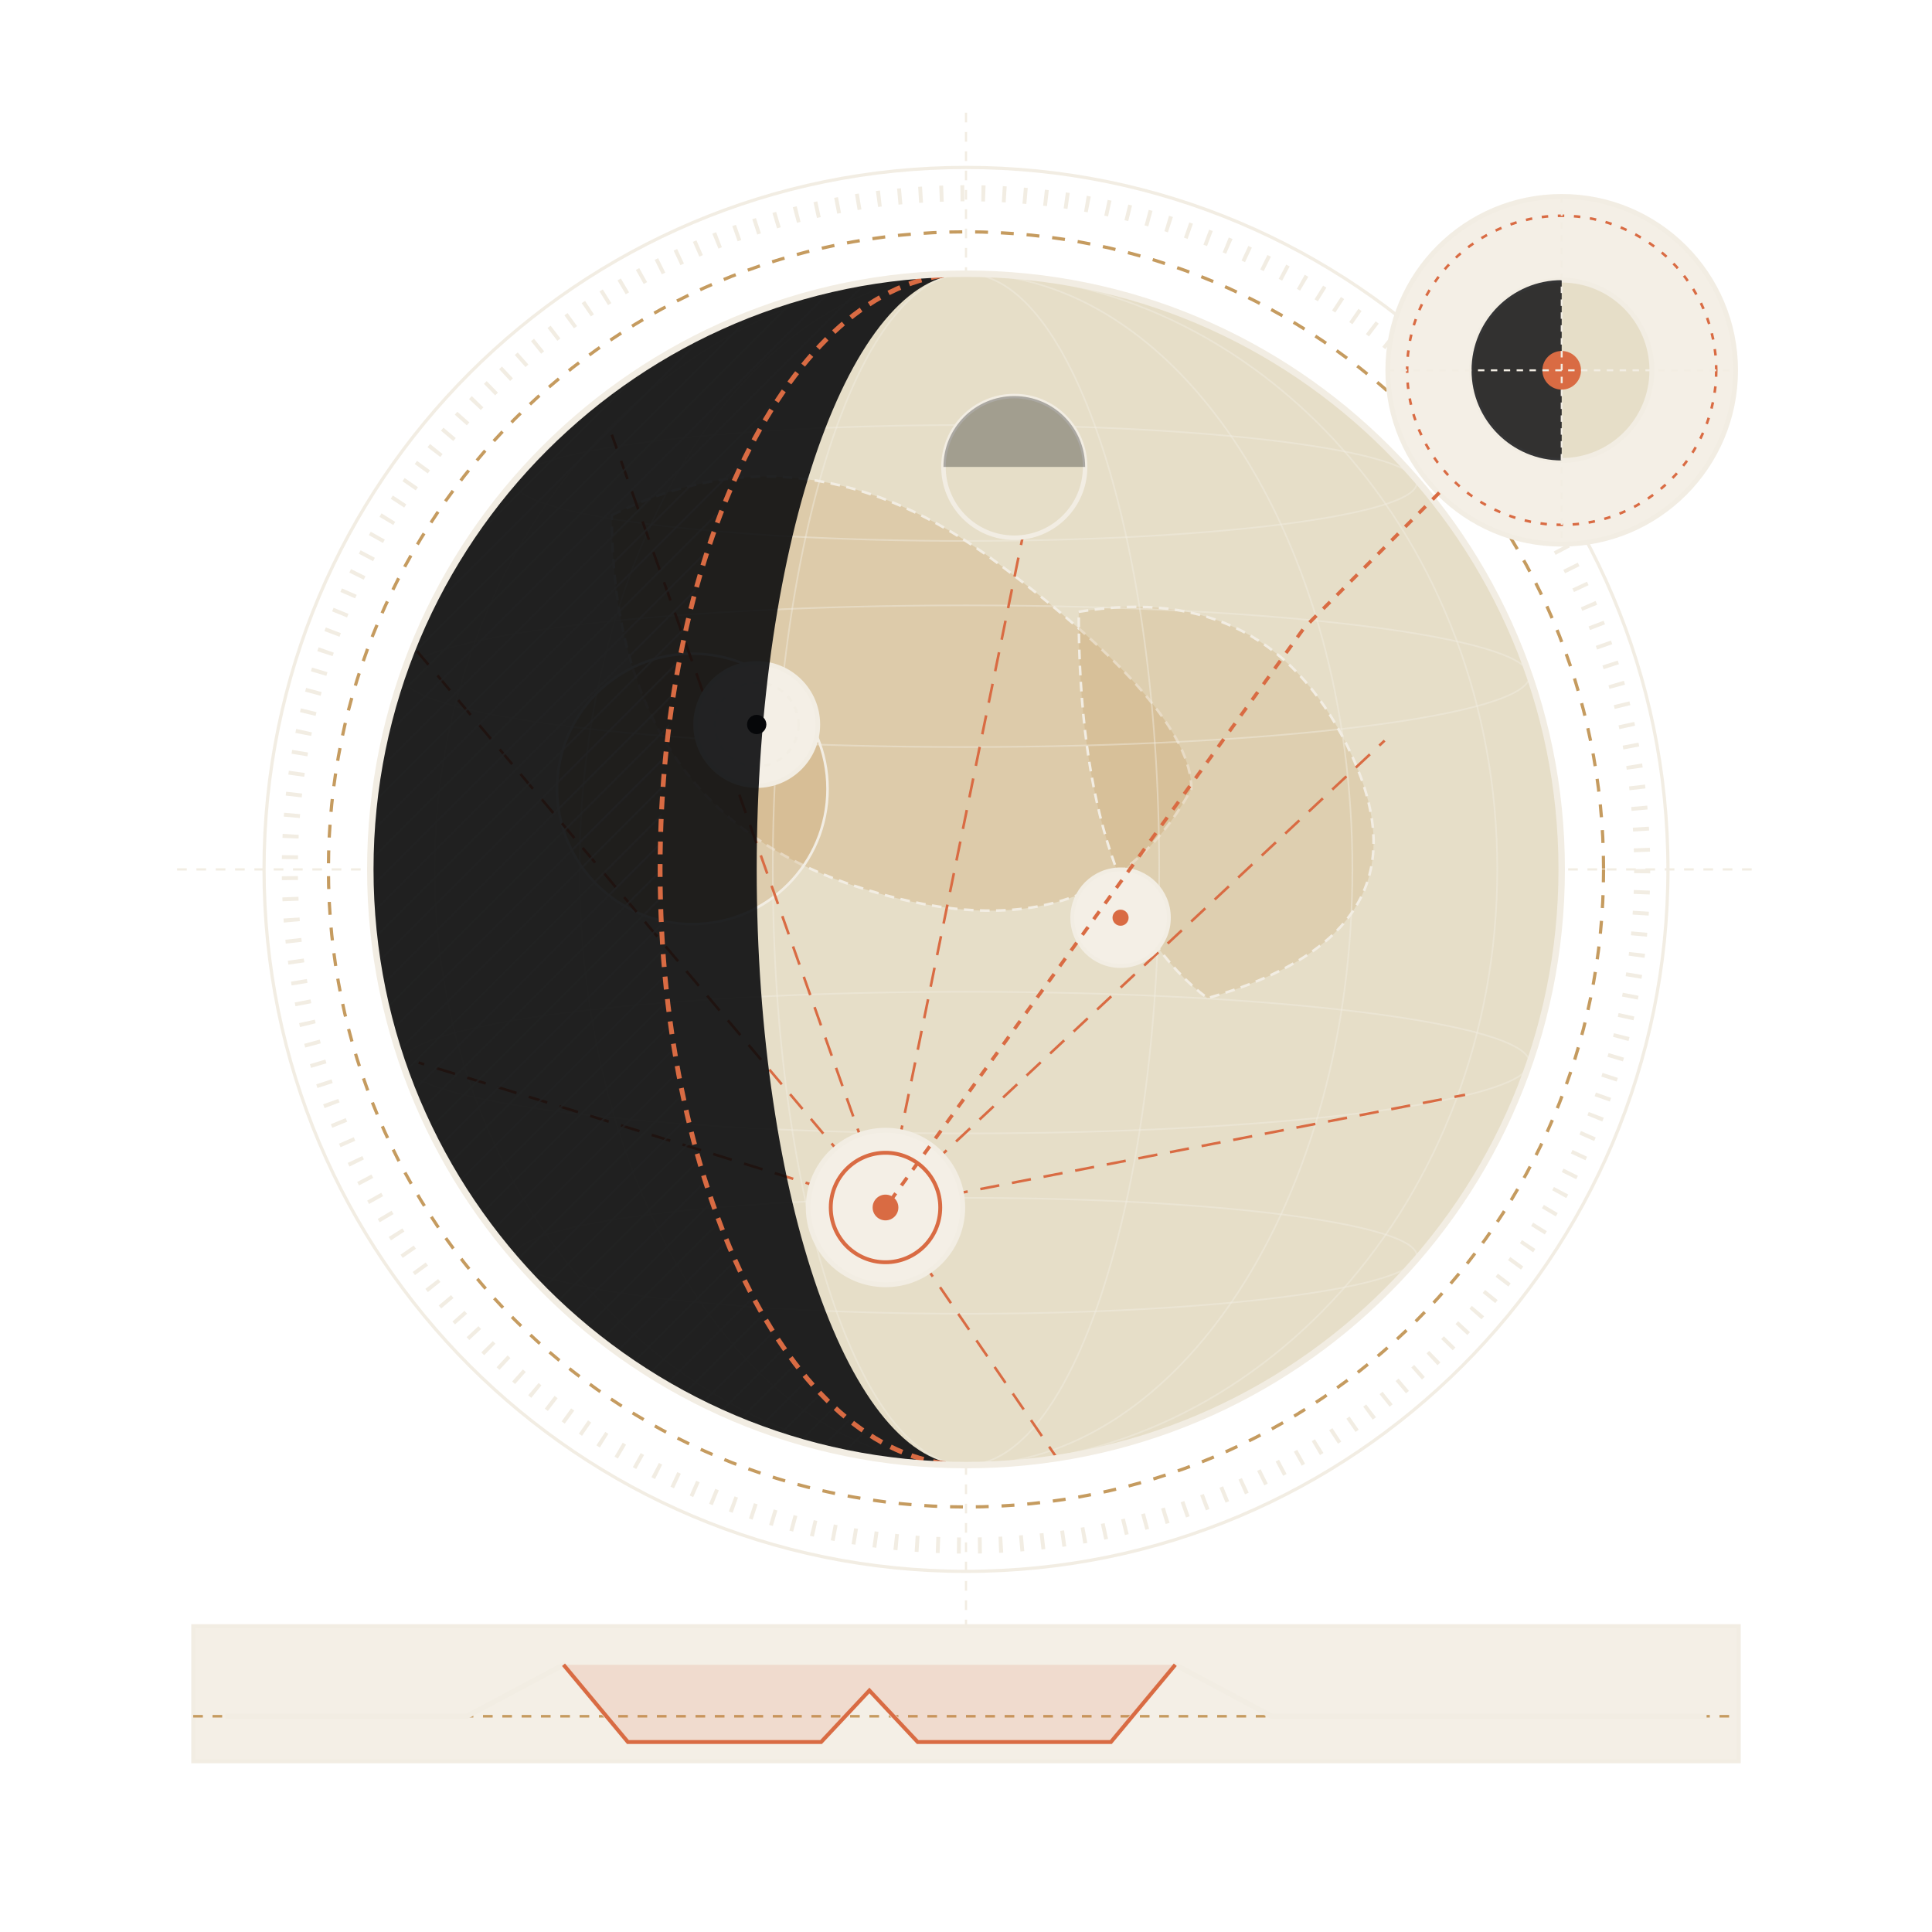
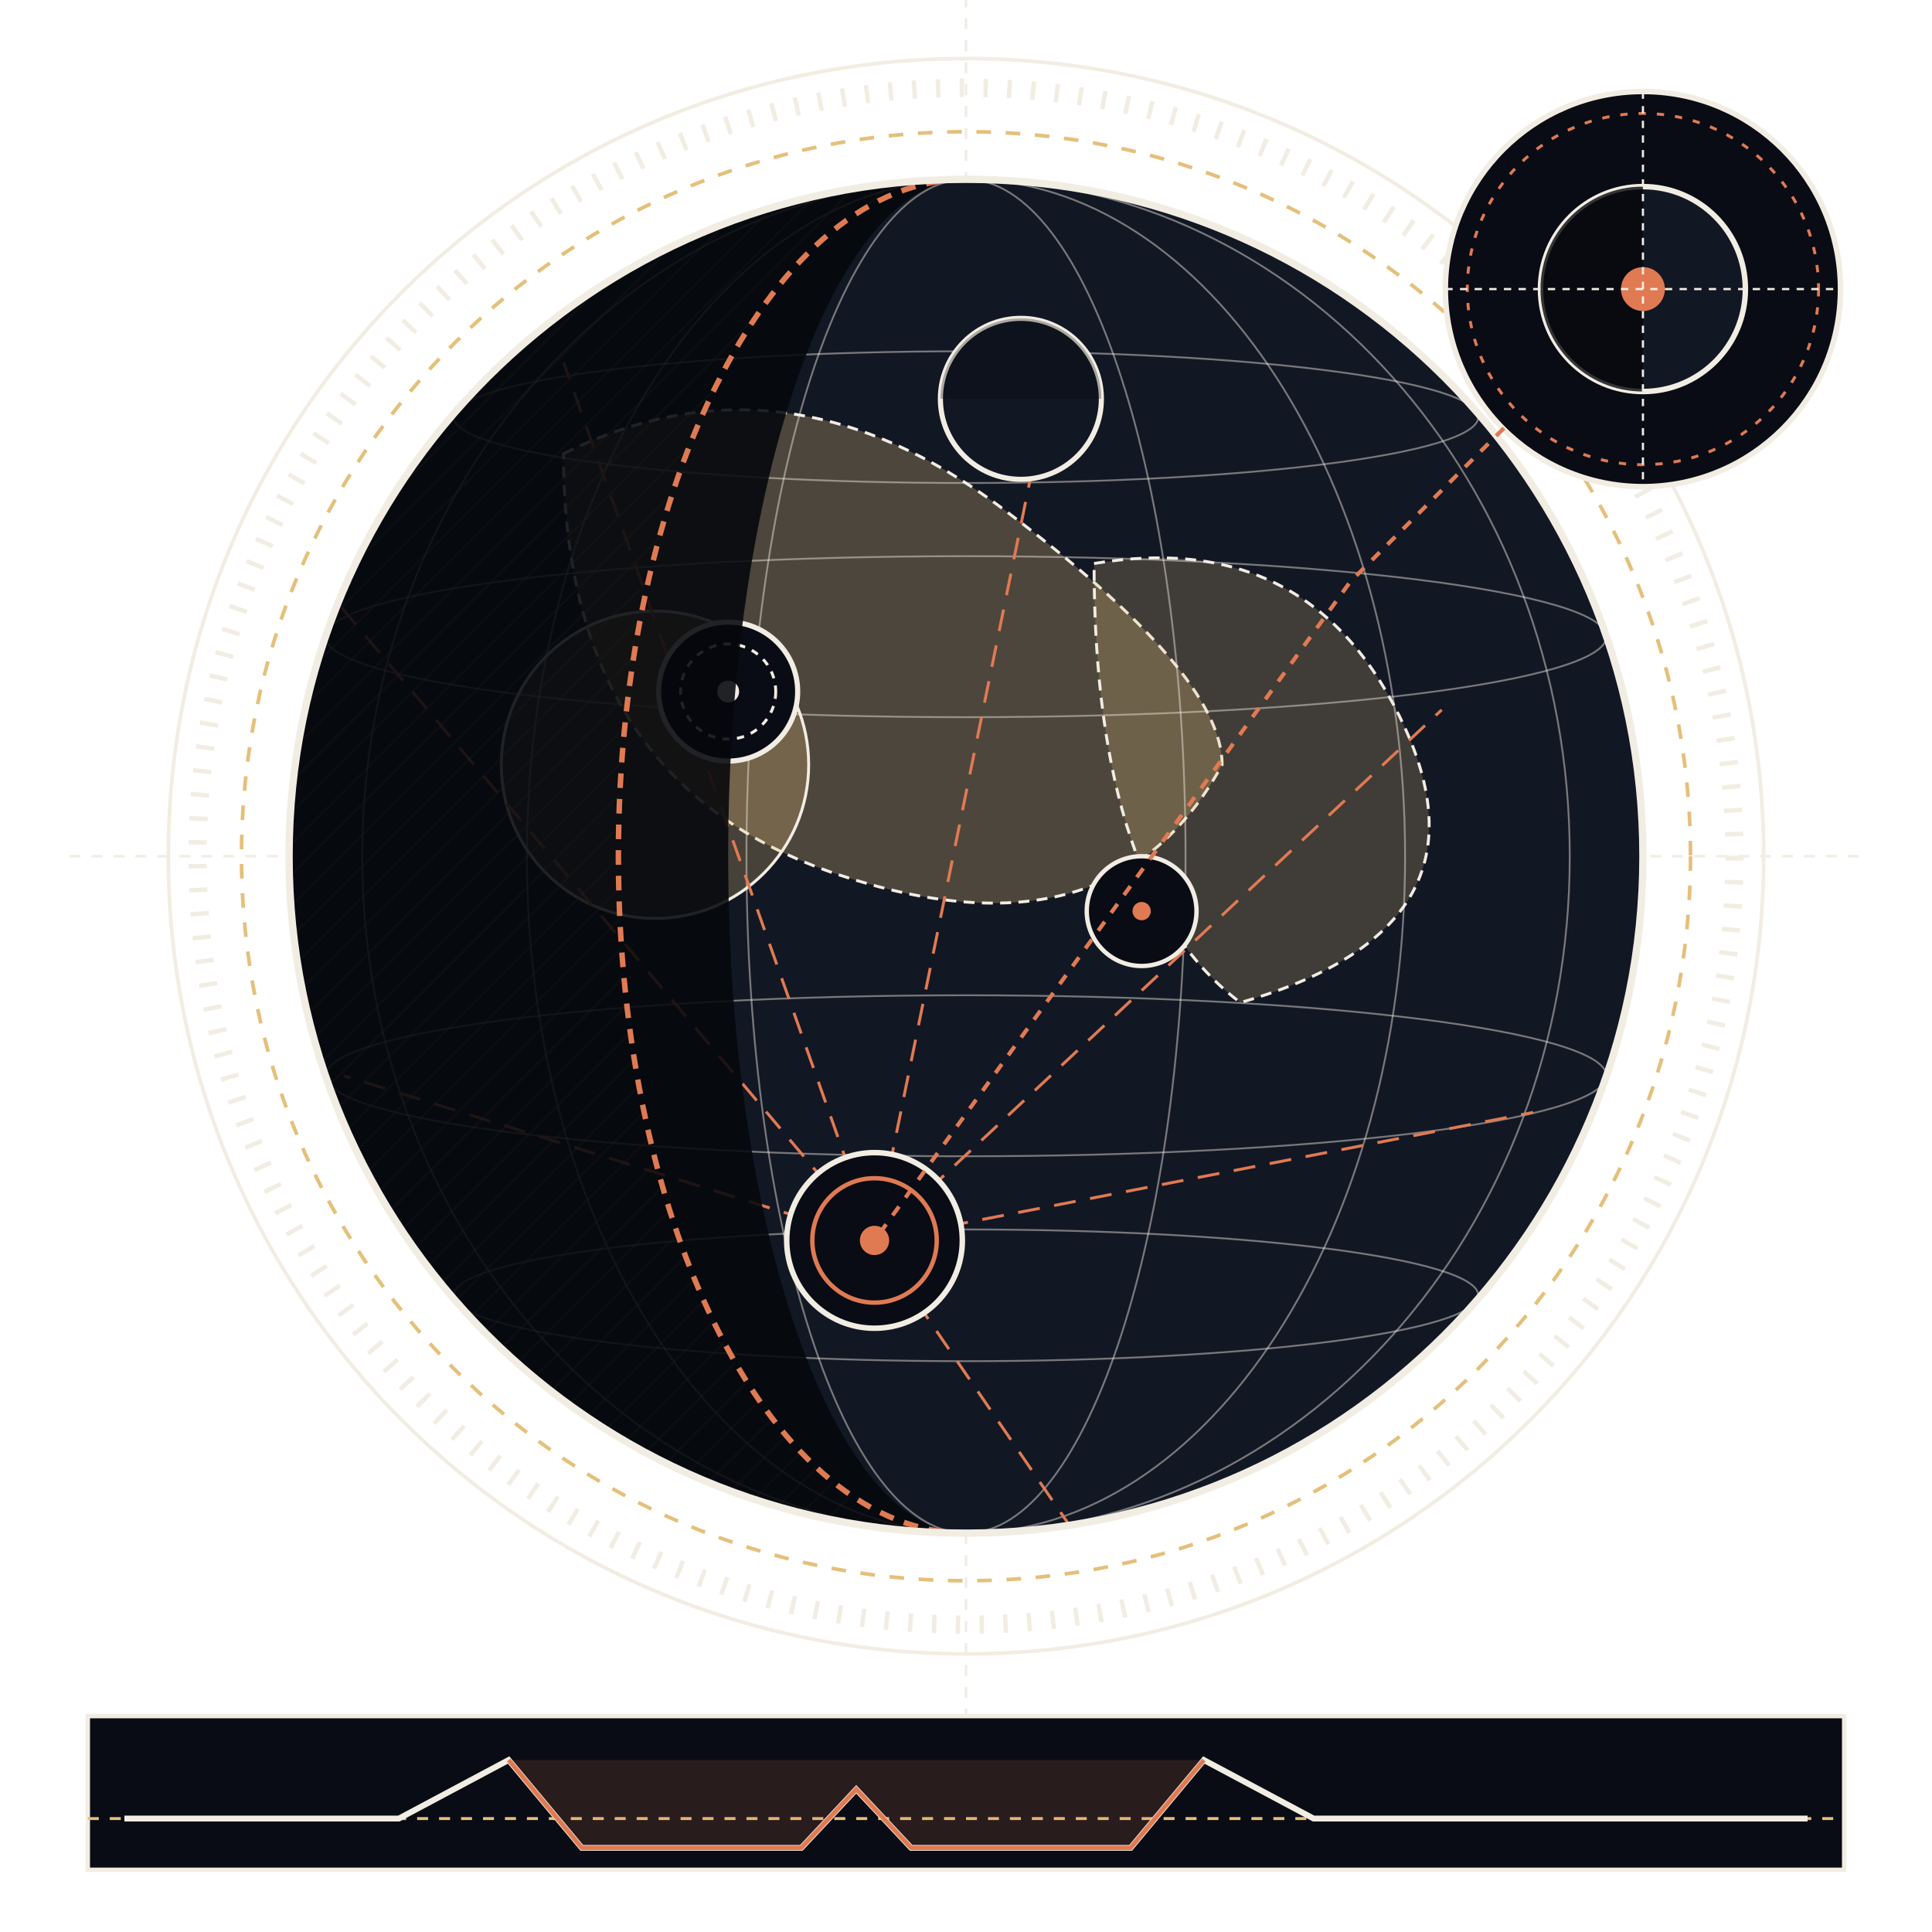
- <svg xmlns="http://www.w3.org/2000/svg" viewBox="0 0 600 600" width="100%" height="100%">
+ <svg xmlns="http://www.w3.org/2000/svg" viewBox="36 36 528 528" width="100%" height="100%">
  <defs>
    <pattern id="lunar-grid" width="25" height="25" patternUnits="userSpaceOnUse">
-       <path d="M 25 0 L 0 0 0 25" fill="none" stroke="#F2EDE3" stroke-width="0.35" stroke-opacity="0.18" />
+       <path d="M 25 0 L 0 0 0 25" fill="none" stroke="rgba(229,192,123,0.34)" stroke-width="0.35" stroke-opacity="0.18" />
    </pattern>
    <pattern id="umbra-hatch" width="6" height="6" patternUnits="userSpaceOnUse" patternTransform="rotate(45)">
-       <line x1="0" y1="0" x2="0" y2="6" stroke="#F2EDE3" stroke-width="1.2" stroke-opacity="0.75" />
+       <line x1="0" y1="0" x2="0" y2="6" stroke="rgba(229,192,123,0.34)" stroke-width="1.2" stroke-opacity="0.75" />
    </pattern>
    <clipPath id="lunar-disk">
      <circle cx="300" cy="270" r="185" />
    </clipPath>
  </defs>
  <g transform="translate(300, 270)" fill="none" stroke="#F2EDE3">
    <circle cx="0" cy="0" r="218" stroke-width="1" />
    <circle cx="0" cy="0" r="210" stroke-width="5" stroke-dasharray="1.2 5.3" />
-     <circle cx="0" cy="0" r="198" stroke="#C59B5F" stroke-width="1" stroke-dasharray="4 4" />
+     <circle cx="0" cy="0" r="198" stroke="#E5C07B" stroke-width="1" stroke-dasharray="4 4" />
    <line x1="-245" y1="0" x2="245" y2="0" stroke-width="0.7" stroke-dasharray="3 3" />
    <line x1="0" y1="-235" x2="0" y2="235" stroke-width="0.7" stroke-dasharray="3 3" />
  </g>
  <g clip-path="url(#lunar-disk)">
-     <circle cx="300" cy="270" r="185" fill="#E6DEC8" />
-     <path d="M 190 160 Q 250 130 310 175 T 370 245 Q 340 300 265 275 T 190 160 Z" fill="#C59B5F" fill-opacity="0.28" stroke="#F2EDE3" stroke-width="0.8" stroke-dasharray="3 2" />
-     <path d="M 335 190 Q 395 180 420 235 T 375 310 Q 335 280 335 190 Z" fill="#C59B5F" fill-opacity="0.22" stroke="#F2EDE3" stroke-width="0.8" stroke-dasharray="3 2" />
-     <circle cx="215" cy="245" r="42" fill="#C59B5F" fill-opacity="0.25" stroke="#F2EDE3" stroke-width="0.8" />
+     <circle cx="300" cy="270" r="185" fill="#121724" />
+     <path d="M 190 160 Q 250 130 310 175 T 370 245 Q 340 300 265 275 T 190 160 Z" fill="#E5C07B" fill-opacity="0.28" stroke="#F2EDE3" stroke-width="0.8" stroke-dasharray="3 2" />
+     <path d="M 335 190 Q 395 180 420 235 T 375 310 Q 335 280 335 190 Z" fill="#E5C07B" fill-opacity="0.22" stroke="#F2EDE3" stroke-width="0.8" stroke-dasharray="3 2" />
+     <circle cx="215" cy="245" r="42" fill="#E5C07B" fill-opacity="0.25" stroke="#F2EDE3" stroke-width="0.8" />
    <g transform="translate(300, 270)" fill="none" stroke="#F2EDE3" stroke-width="0.5" stroke-opacity="0.45">
      <ellipse cx="0" cy="0" rx="60" ry="185" />
      <ellipse cx="0" cy="0" rx="120" ry="185" />
      <ellipse cx="0" cy="0" rx="165" ry="185" />
      <ellipse cx="0" cy="-60" rx="175" ry="22" />
      <ellipse cx="0" cy="60" rx="175" ry="22" />
      <ellipse cx="0" cy="-120" rx="140" ry="18" />
      <ellipse cx="0" cy="120" rx="140" ry="18" />
    </g>
    <g transform="translate(275, 375)" fill="none">
-       <g stroke="#D96B43" stroke-width="0.8" stroke-dasharray="6 4">
+       <g stroke="#E07A52" stroke-width="0.8" stroke-dasharray="6 4">
        <line x1="0" y1="0" x2="-160" y2="-190" />
        <line x1="0" y1="0" x2="-85" y2="-240" />
        <line x1="0" y1="0" x2="45" y2="-220" />
        <line x1="0" y1="0" x2="155" y2="-145" />
        <line x1="0" y1="0" x2="180" y2="-35" />
        <line x1="0" y1="0" x2="-145" y2="-45" />
        <line x1="0" y1="0" x2="65" y2="95" />
      </g>
-       <circle cx="0" cy="0" r="24" fill="#F4EFE6" stroke="#F2EDE3" stroke-width="1.5" />
-       <circle cx="0" cy="0" r="17" stroke="#D96B43" stroke-width="1.2" />
-       <circle cx="0" cy="0" r="4" fill="#D96B43" />
+       <circle cx="0" cy="0" r="24" fill="#090C14" stroke="#F2EDE3" stroke-width="1.5" />
+       <circle cx="0" cy="0" r="17" stroke="#E07A52" stroke-width="1.2" />
+       <circle cx="0" cy="0" r="4" fill="#E07A52" />
    </g>
    <g transform="translate(235, 225)">
-       <circle cx="0" cy="0" r="19" fill="#F4EFE6" stroke="#F2EDE3" stroke-width="1.4" />
+       <circle cx="0" cy="0" r="19" fill="#090C14" stroke="#F2EDE3" stroke-width="1.4" />
      <circle cx="0" cy="0" r="13" fill="none" stroke="#F2EDE3" stroke-width="0.8" stroke-dasharray="2 2" />
-       <circle cx="0" cy="0" r="3" fill="#06070A" />
+       <circle cx="0" cy="0" r="3" fill="#F2EDE3" />
    </g>
    <g transform="translate(348, 285)">
-       <circle cx="0" cy="0" r="15" fill="#F4EFE6" stroke="#F2EDE3" stroke-width="1.2" />
-       <circle cx="0" cy="0" r="2.5" fill="#D96B43" />
+       <circle cx="0" cy="0" r="15" fill="#090C14" stroke="#F2EDE3" stroke-width="1.2" />
+       <circle cx="0" cy="0" r="2.5" fill="#E07A52" />
    </g>
    <g transform="translate(315, 145)">
-       <circle cx="0" cy="0" r="22" fill="#E6DEC8" stroke="#F2EDE3" stroke-width="1.4" />
-       <path d="M -22 0 A 22 22 0 0 1 22 0" fill="#06070A" fill-opacity="0.3" />
+       <circle cx="0" cy="0" r="22" fill="#121724" stroke="#F2EDE3" stroke-width="1.4" />
+       <path d="M -22 0 A 22 22 0 0 1 22 0" fill="#05070C" fill-opacity="0.3" />
    </g>
    <path d="M 300 85 A 95 185 0 0 0 300 455 A 185 185 0 0 1 300 85 Z" fill="url(#umbra-hatch)" />
-     <path d="M 300 85 A 65 185 0 0 0 300 455 A 185 185 0 0 1 300 85 Z" fill="#06070A" fill-opacity="0.88" />
-     <path d="M 300 85 A 95 185 0 0 0 300 455" fill="none" stroke="#D96B43" stroke-width="1.5" stroke-dasharray="4 3" />
+     <path d="M 300 85 A 65 185 0 0 0 300 455 A 185 185 0 0 1 300 85 Z" fill="#05070C" fill-opacity="0.88" />
+     <path d="M 300 85 A 95 185 0 0 0 300 455" fill="none" stroke="#E07A52" stroke-width="1.5" stroke-dasharray="4 3" />
  </g>
  <circle cx="300" cy="270" r="185" fill="none" stroke="#F2EDE3" stroke-width="2" />
  <g transform="translate(485, 115)">
-     <circle cx="0" cy="0" r="54" fill="#F4EFE6" stroke="#F2EDE3" stroke-width="1.5" />
-     <circle cx="0" cy="0" r="48" fill="none" stroke="#D96B43" stroke-width="0.8" stroke-dasharray="2 3" />
-     <circle cx="0" cy="0" r="28" fill="#E6DEC8" stroke="#F2EDE3" stroke-width="1.5" />
-     <path d="M -28 0 A 28 28 0 0 1 0 -28 L 0 28 A 28 28 0 0 1 -28 0 Z" fill="#06070A" fill-opacity="0.8" />
-     <circle cx="0" cy="0" r="6" fill="#D96B43" />
+     <circle cx="0" cy="0" r="54" fill="#090C14" stroke="#F2EDE3" stroke-width="1.5" />
+     <circle cx="0" cy="0" r="48" fill="none" stroke="#E07A52" stroke-width="0.8" stroke-dasharray="2 3" />
+     <circle cx="0" cy="0" r="28" fill="#121724" stroke="#F2EDE3" stroke-width="1.5" />
+     <path d="M -28 0 A 28 28 0 0 1 0 -28 L 0 28 A 28 28 0 0 1 -28 0 Z" fill="#05070C" fill-opacity="0.8" />
+     <circle cx="0" cy="0" r="6" fill="#E07A52" />
    <line x1="-54" y1="0" x2="54" y2="0" stroke="#F2EDE3" stroke-width="0.6" stroke-dasharray="2 2" />
    <line x1="0" y1="-54" x2="0" y2="54" stroke="#F2EDE3" stroke-width="0.6" stroke-dasharray="2 2" />
-     <polyline points="-38,38 -80,80 -210,260" fill="none" stroke="#D96B43" stroke-width="1.1" stroke-dasharray="3 3" />
+     <polyline points="-38,38 -80,80 -210,260" fill="none" stroke="#E07A52" stroke-width="1.1" stroke-dasharray="3 3" />
  </g>
  <g transform="translate(60, 505)" fill="none" stroke="#F2EDE3">
-     <rect x="0" y="0" width="480" height="42" fill="#F4EFE6" stroke-width="1.2" />
-     <line x1="0" y1="28" x2="480" y2="28" stroke="#C59B5F" stroke-width="0.8" stroke-dasharray="3 3" />
+     <rect x="0" y="0" width="480" height="42" fill="#090C14" stroke-width="1.2" />
+     <line x1="0" y1="28" x2="480" y2="28" stroke="#E5C07B" stroke-width="0.8" stroke-dasharray="3 3" />
    <path d="M 10 28 L 85 28 L 115 12 L 135 36 L 195 36 L 210 20 L 225 36 L 285 36 L 305 12 L 335 28 L 470 28" stroke="#F2EDE3" stroke-width="1.6" />
-     <path d="M 115 12 L 135 36 L 195 36 L 210 20 L 225 36 L 285 36 L 305 12" stroke="#D96B43" stroke-width="1.2" fill="#D96B43" fill-opacity="0.15" />
+     <path d="M 115 12 L 135 36 L 195 36 L 210 20 L 225 36 L 285 36 L 305 12" stroke="#E07A52" stroke-width="1.2" fill="#E07A52" fill-opacity="0.15" />
  </g>
-   <g font-family="monospace" font-size="10" fill="#06070A" letter-spacing="1.5">
- </g>
</svg>
